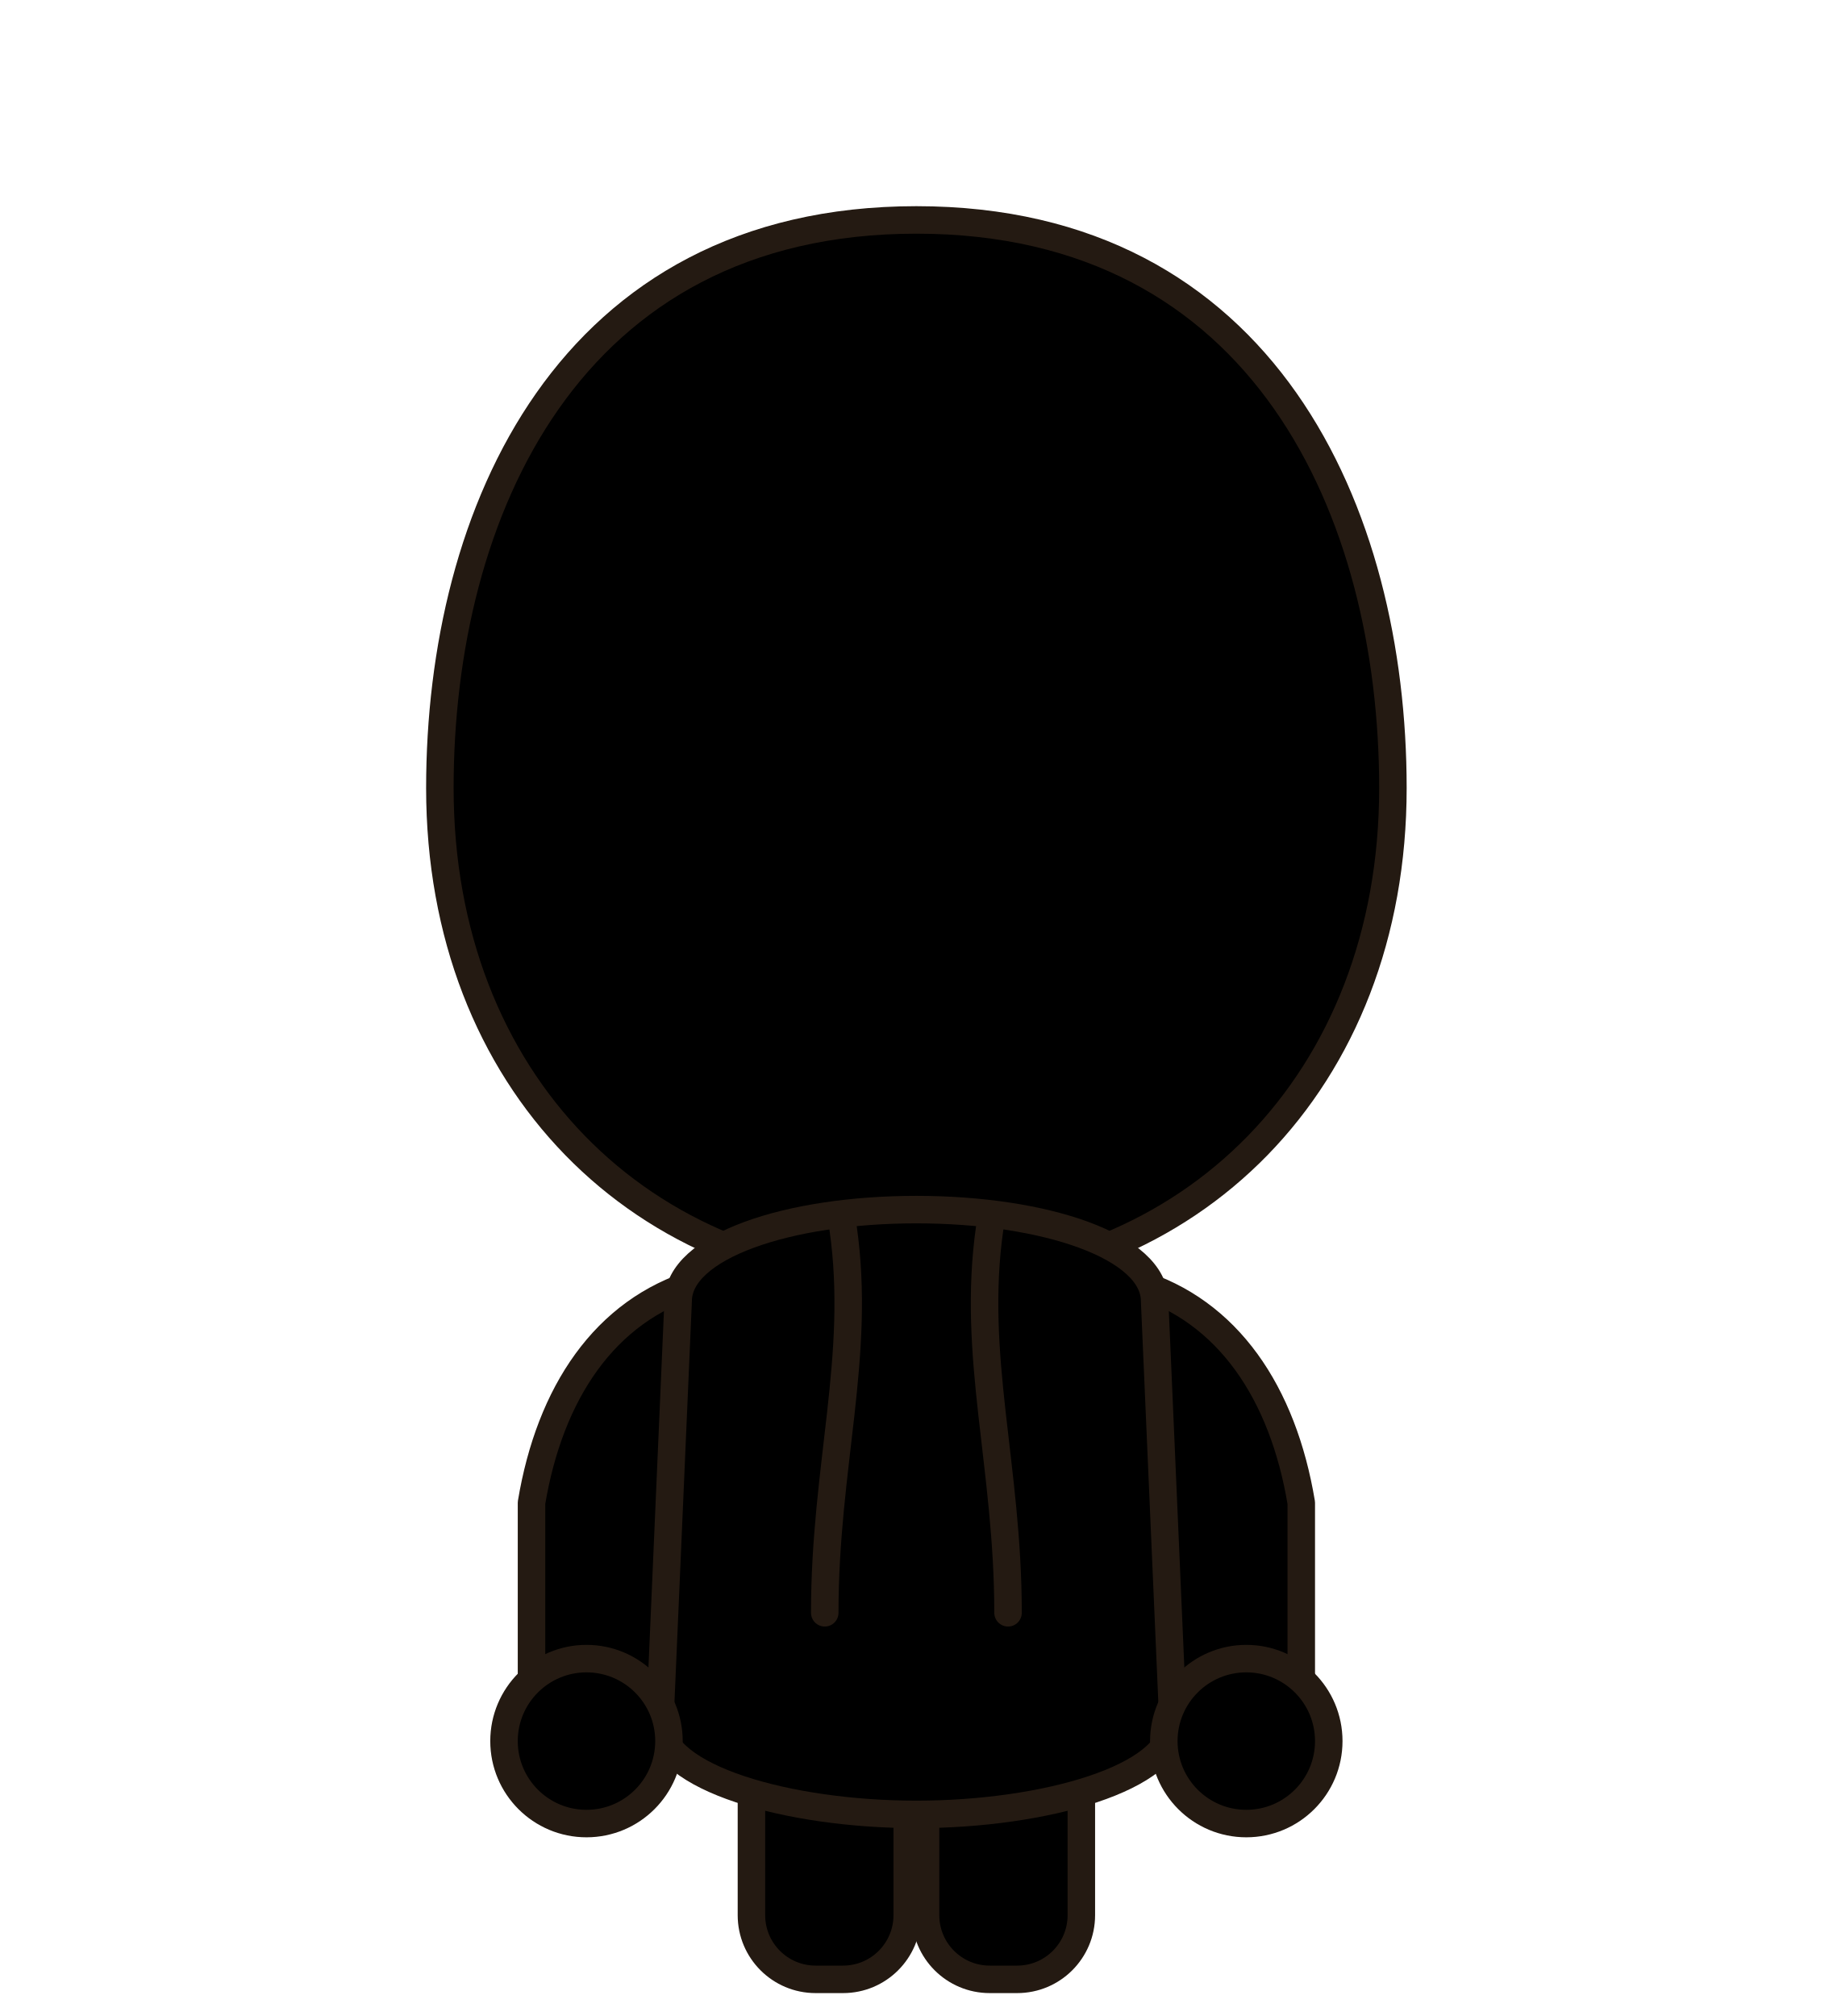
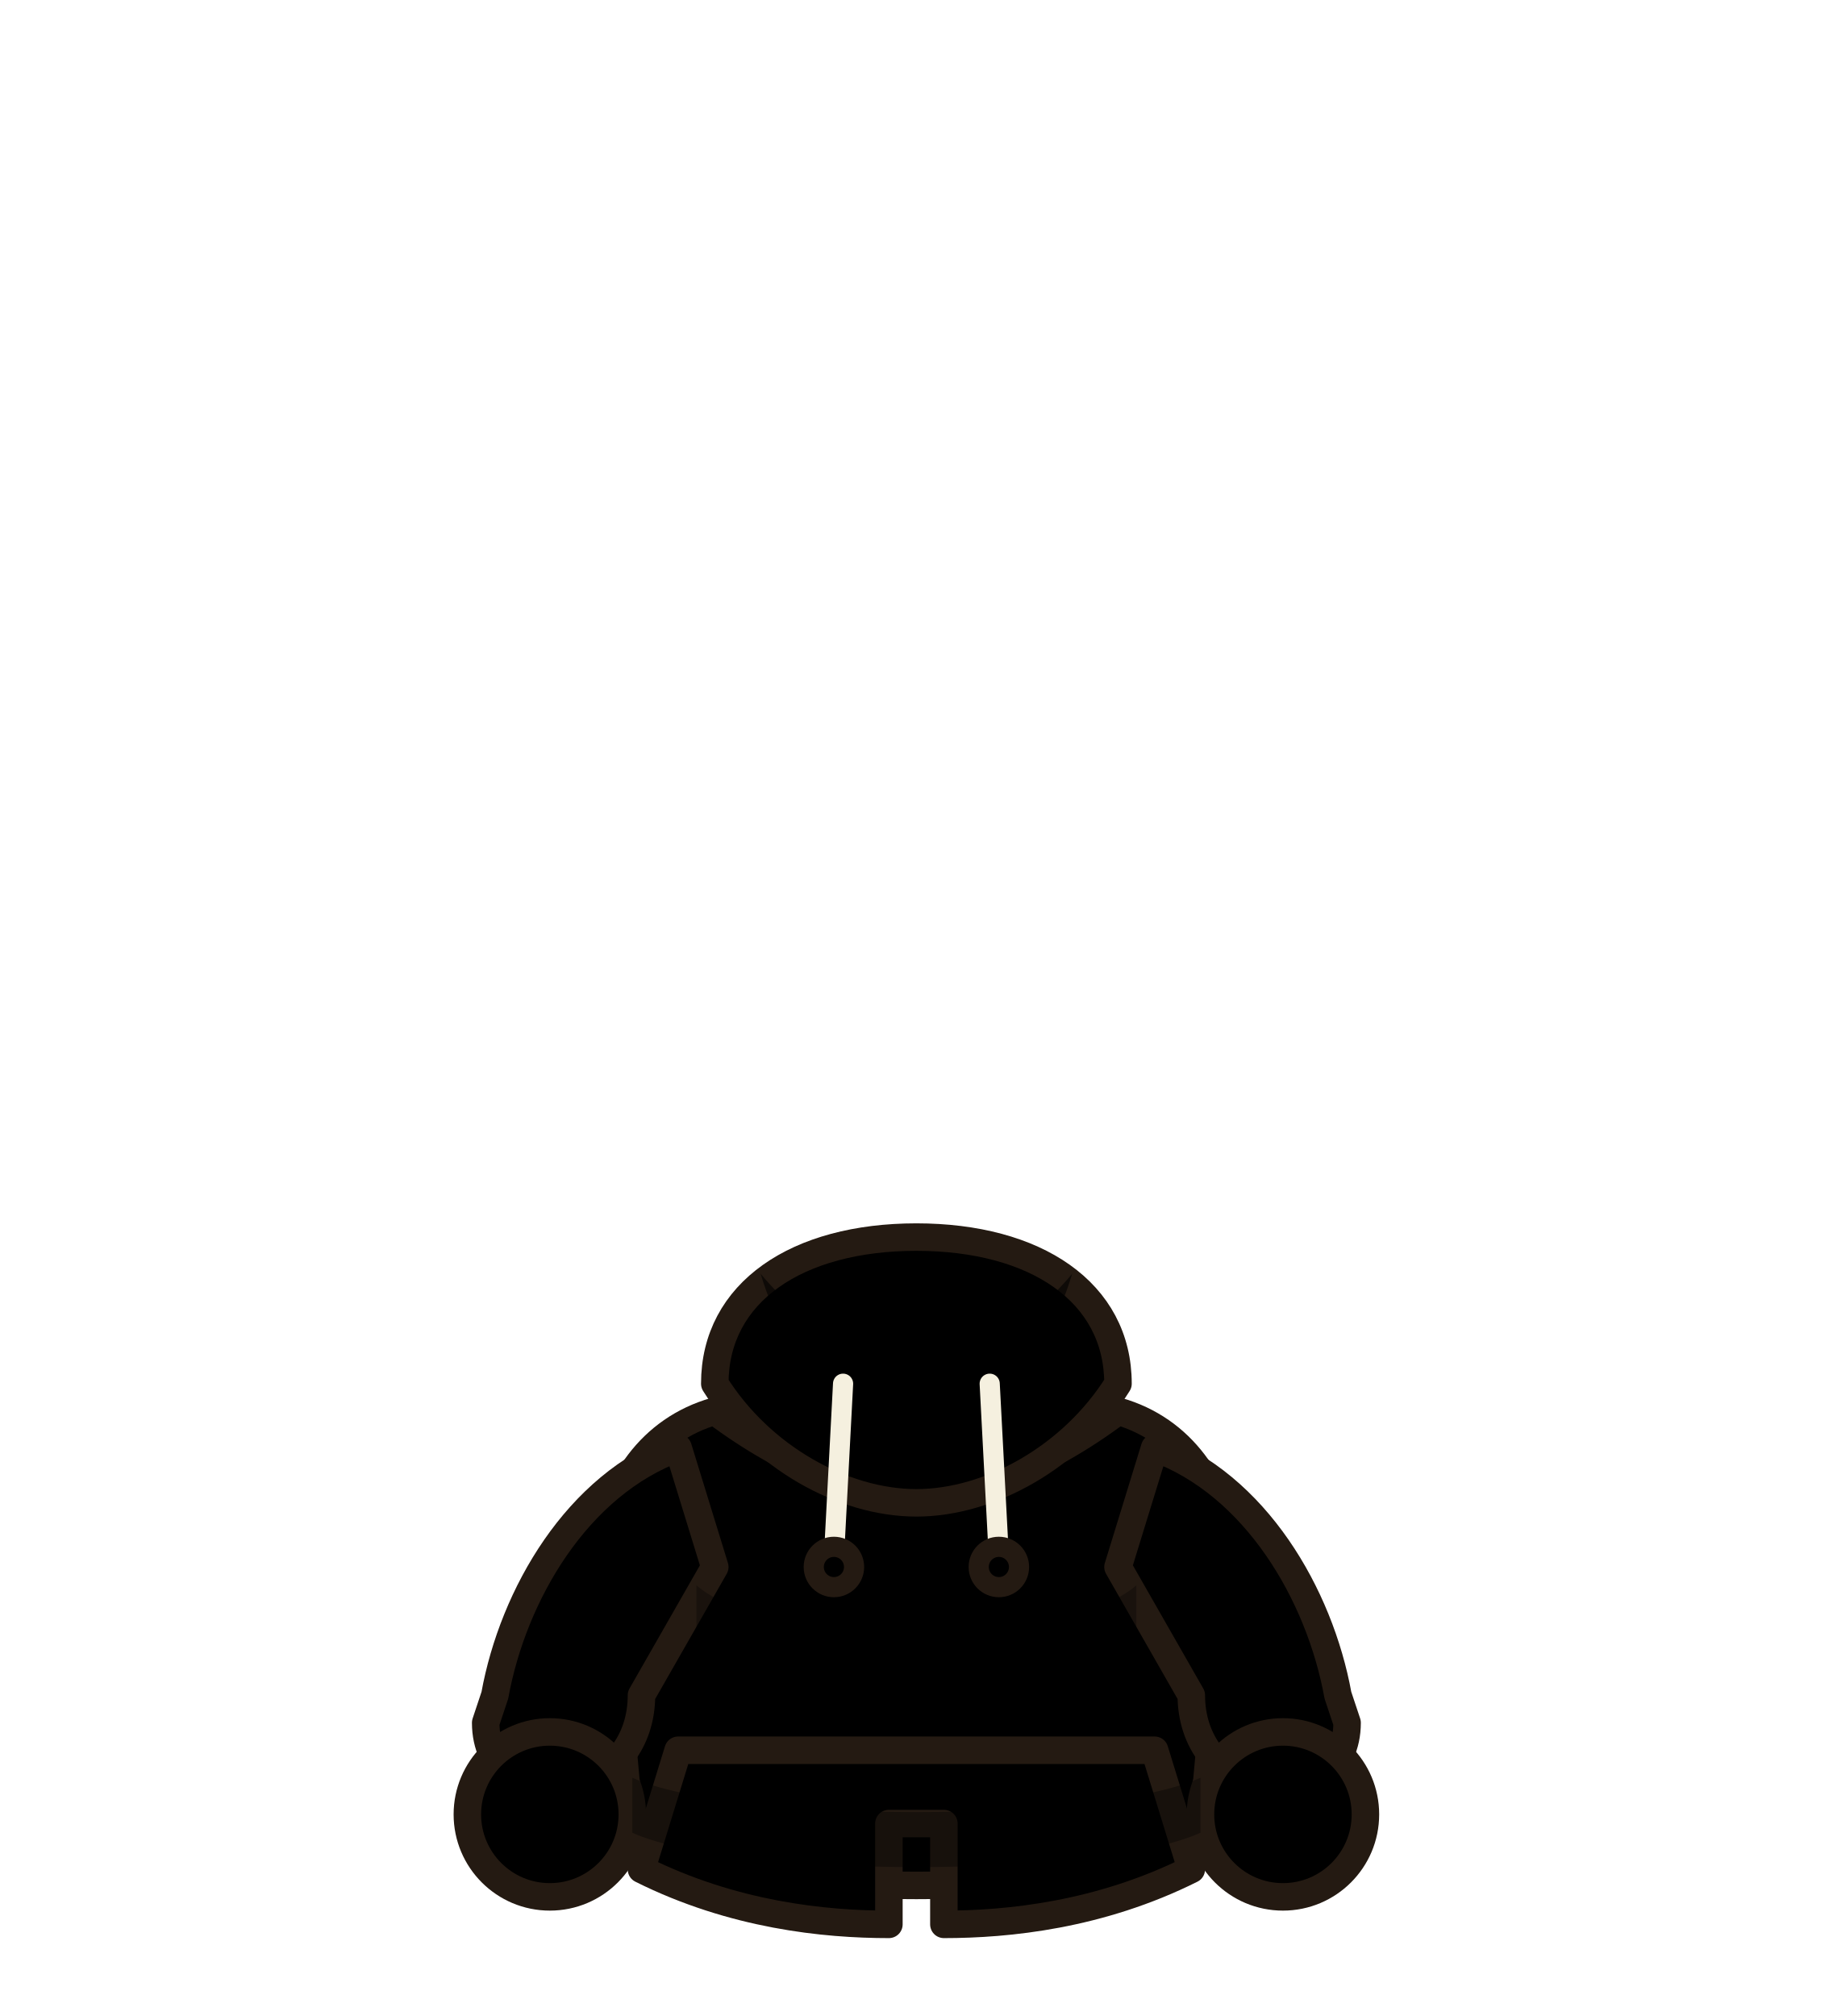
<svg xmlns="http://www.w3.org/2000/svg" width="200" height="220" viewBox="0 0 200 220">
  <g stroke="#241a12" stroke-width="3" stroke-linejoin="round" stroke-linecap="round">
-     <path d="M88 126 L88 150 L112 150 L112 126 Z" fill="{{skin}}" />
-     <rect x="82" y="186" width="17" height="30" rx="7" fill="{{pants}}" />
-     <rect x="101" y="186" width="17" height="30" rx="7" fill="{{pants}}" />
-     <path d="M100 24 C62 24 48 56 48 86 C48 118 70 140 100 140 C130 140 152 118 152 86 C152 56 138 24 100 24 Z" fill="{{skin}}" />
-     <path d="M76 140 C66 143 60 152 58 164 L58 184 C58 191 64 194 70 192 L74 190 L74 160 Z" fill="{{shirt}}" />
-     <path d="M124 140 C134 143 140 152 142 164 L142 184 C142 191 136 194 130 192 L126 190 L126 160 Z" fill="{{shirt}}" />
-     <path d="M74 142 C74 136 86 132 100 132 C114 132 126 136 126 142 L128 188 C128 194 114 198 100 198 C86 198 72 194 72 188 Z" fill="{{shirt}}" />
-     <path d="M92 134 C94 148 90 160 90 176" fill="none" stroke="{{shirtDark}}" />
-     <path d="M108 134 C106 148 110 160 110 176" fill="none" stroke="{{shirtDark}}" />
-     <path d="M84 178 L116 178 L116 190 L84 190 Z" fill="{{shirtDark}}" stroke="none" />
-     <circle cx="64" cy="190" r="9" fill="{{skin}}" />
-     <circle cx="136" cy="190" r="9" fill="{{skin}}" />
+     <path d="M78 154 C71 156 67 162 66 169 L69 202 C80 207 120 207 131 202 L134 169 C133 162 129 156 122 154 C114 160 106 163 100 163 C94 163 86 160 78 154 Z" fill="{{shirt}}" />
+     <path d="M74 158 C63 162 56 174 54 185 L53 188 C53 193 57 196 62 195 C67 194 70 190 70 185 L78 171 Z" fill="{{shirt}}" />
+     <path d="M126 158 C137 162 144 174 146 185 L147 188 C147 193 143 196 138 195 C133 194 130 190 130 185 L122 171 Z" fill="{{shirt}}" />
+     <path d="M78 151 C78 141 87 135 100 135 C113 135 122 141 122 151 C117 159 108 164 100 164 C92 164 83 159 78 151 Z" fill="{{shirt}}" />
+     <path d="M74 191 L126 191 L130 204 C120 209 110 210 103 210 L103 199 L97 199 L97 210 C90 210 80 209 70 204 Z" fill="{{pants}}" />
+   </g>
+   <g stroke="#241a12" stroke-width="3" stroke-linejoin="round" stroke-linecap="round">
+     <circle cx="60" cy="198" r="9" fill="{{skin}}" />
+     <circle cx="140" cy="198" r="9" fill="{{skin}}" />
+   </g>
+   <g stroke="none">
+     <path d="M83 139 C88 145 94 148 100 148 C106 148 112 145 117 139 C114 149 108 154 100 154 C92 154 86 149 83 139 Z" fill="{{shirtDark}}" opacity="0.6" />
+     <path d="M76 173 C84 180 116 180 124 173 L124 184 C114 190 86 190 76 184 Z" fill="{{shirtDark}}" opacity="0.3" />
+     <rect x="82" y="174" width="36" height="15" rx="5" fill="{{shirtDark}}" opacity="0.55" />
+     <path d="M69 194 C80 199 120 199 131 194 L131 200 C120 205 80 205 69 200 Z" fill="{{shirtDark}}" opacity="0.35" />
+   </g>
+   <g fill="none" stroke="{{shirtDark}}" stroke-width="2.2" stroke-linecap="round">
+     <path d="M90 149 C88 162 89 177 91 190" />
+     <path d="M110 149 C112 162 111 177 109 190" />
+     <path d="M84 174 C94 179 106 179 116 174" />
+     <path d="M86 193 C92 196 108 196 114 193" />
+   </g>
+   <g stroke="#241a12" stroke-width="2.2" stroke-linecap="round">
+     <path d="M92 151 L91 170" stroke="#f5f0df" />
+     <path d="M108 151 L109 170" stroke="#f5f0df" />
+     <circle cx="91" cy="171" r="2.2" fill="{{accent}}" />
+     <circle cx="109" cy="171" r="2.2" fill="{{accent}}" />
  </g>
</svg>
